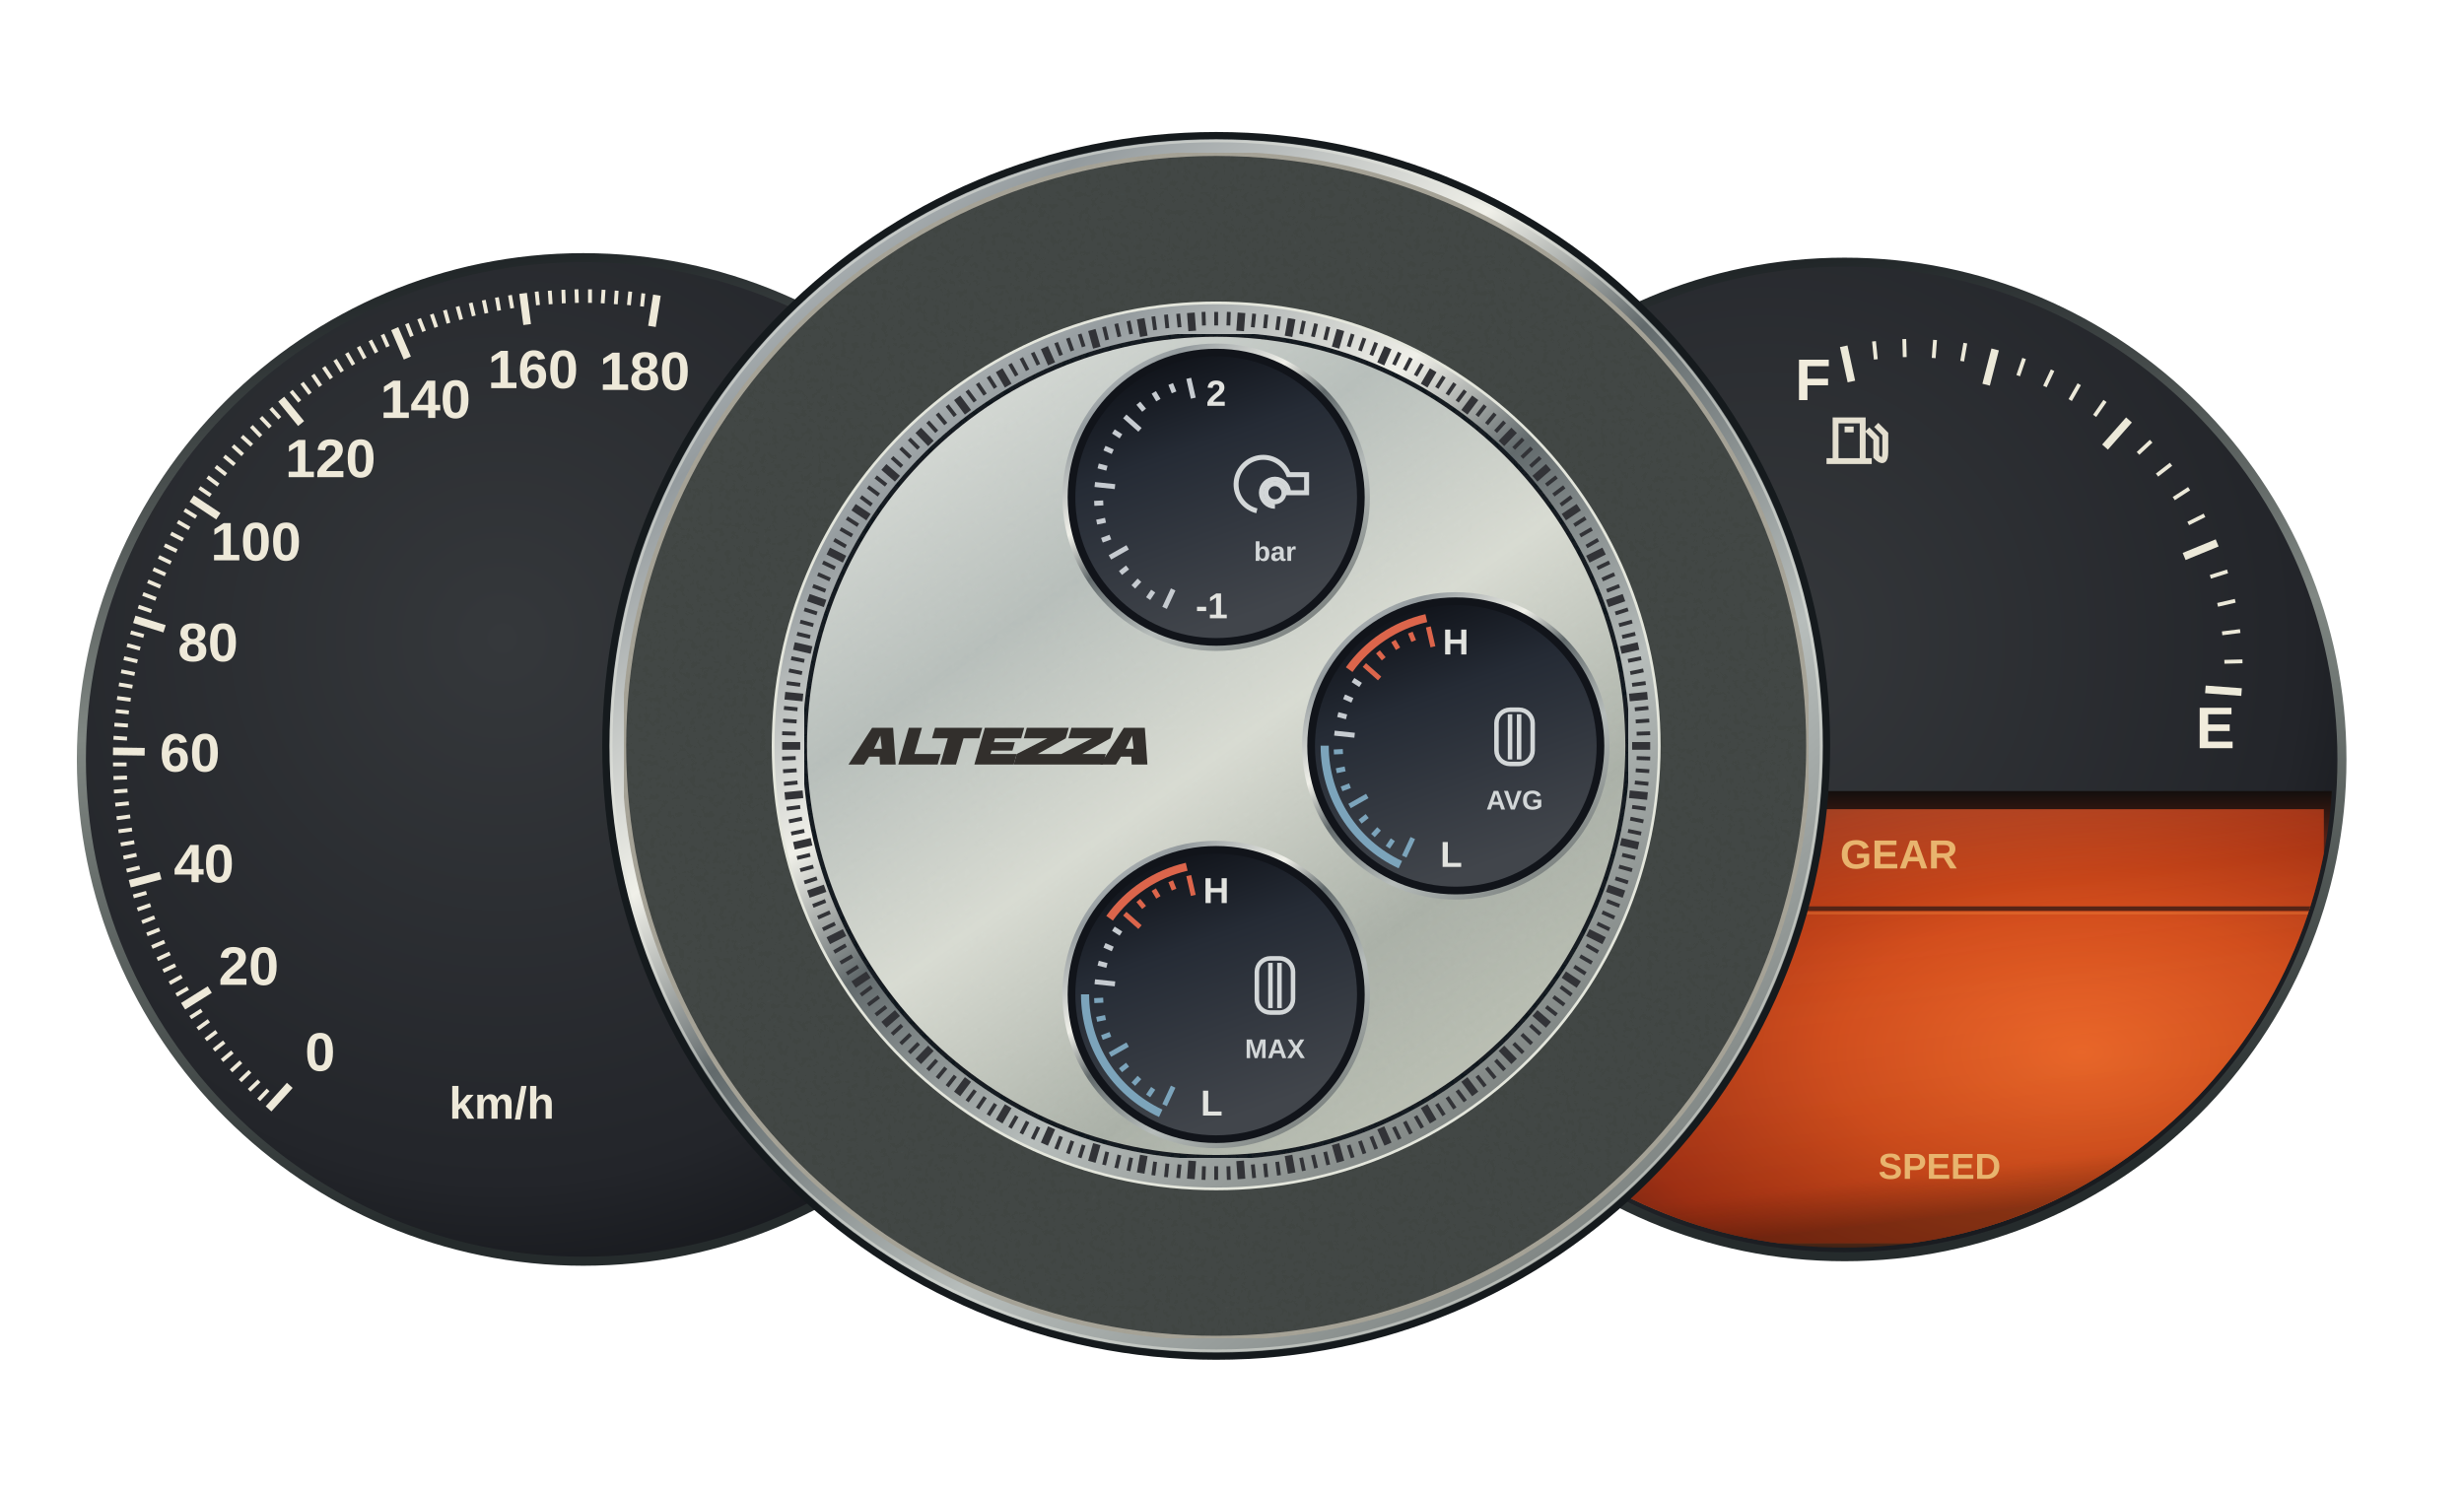
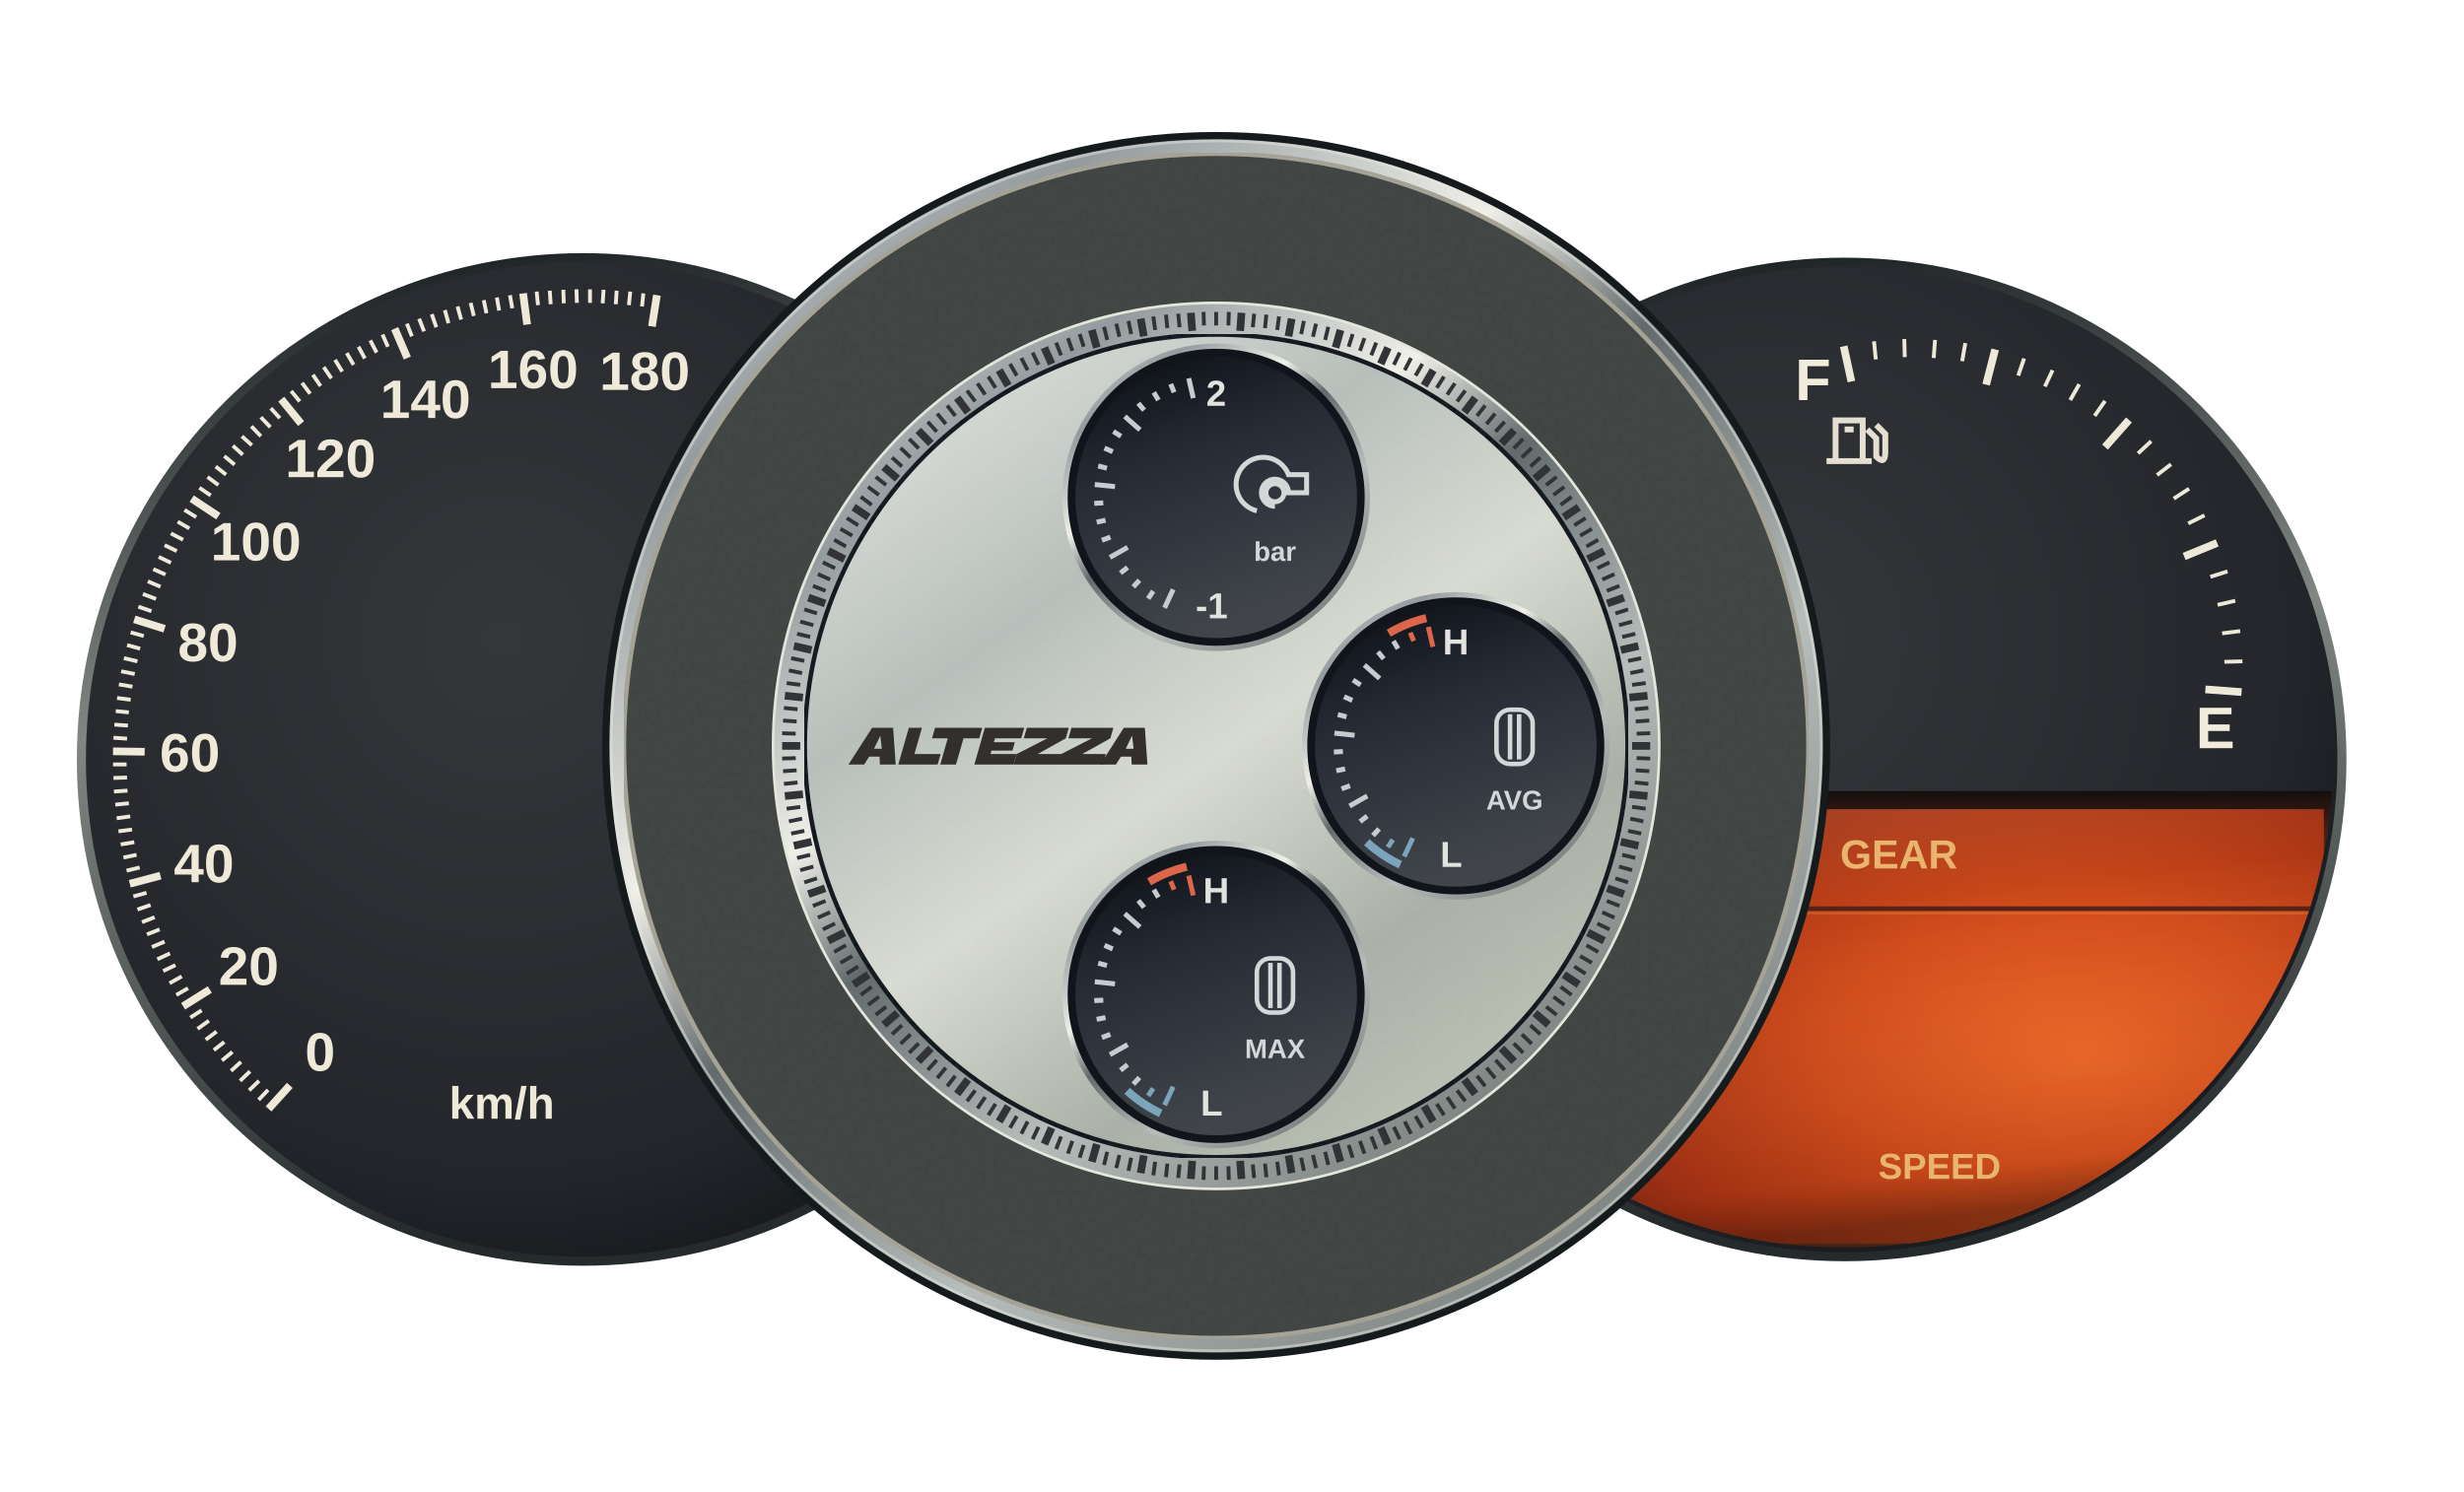
<svg xmlns="http://www.w3.org/2000/svg" xmlns:xlink="http://www.w3.org/1999/xlink" viewBox="0 0 545 330">
  <defs>
    <g id="altezza-badge" transform="translate(190 161) scale(.58) skewX(-16)" fill-rule="evenodd">
      <path d="M0 14 5 0h8l5 14h-6l-1-3H7l-1 3Zm8-6h3L9 3Z" />
      <path d="M19 0h5v10h10v4H19z M29 0h18v4h-6v10h-6V4h-6z" />
      <path d="M48 0h15v4H53v1.5h8v3.2h-8V10h10v4H48z" />
      <path d="M64 0h16v4l-9 6h9v4H63v-4l10-6h-9z M81 0h16v4l-9 6h9v4H80v-4l10-6h-9z" />
      <path d="m96 14 5-14h8l5 14h-6l-1-3h-4l-1 3Zm8-6h3l-2-5Z" />
    </g>
    <linearGradient id="bezel" x1="0" y1="0" x2=".8" y2="1">
      <stop stop-color="#e9eceb" />
      <stop offset=".20" stop-color="#949b9e" />
      <stop offset=".39" stop-color="#f0f0e9" />
      <stop offset=".51" stop-color="#626a6c" />
      <stop offset=".72" stop-color="#b7bdbb" />
      <stop offset="1" stop-color="#717775" />
    </linearGradient>
    <linearGradient id="silver" x1=".12" y1="0" x2=".83" y2="1">
      <stop stop-color="#e1e4df" />
      <stop offset=".30" stop-color="#b8bfbb" />
      <stop offset=".52" stop-color="#d8dbd2" />
      <stop offset=".76" stop-color="#abb1a8" />
      <stop offset="1" stop-color="#c2c6b9" />
    </linearGradient>
    <filter id="metal-grain" x="0" y="0" width="100%" height="100%">
      <feTurbulence type="fractalNoise" baseFrequency=".78" numOctaves="2" seed="17" />
      <feColorMatrix type="saturate" values="0" />
      <feComponentTransfer>
        <feFuncA type="linear" slope=".085" />
      </feComponentTransfer>
      <feComposite in2="SourceGraphic" operator="in" />
      <feBlend in2="SourceGraphic" mode="soft-light" />
    </filter>
    <linearGradient id="dial-rim" x2=".15" y2="1">
      <stop stop-color="#111619" />
      <stop offset=".47" stop-color="#808783" />
      <stop offset="1" stop-color="#252b2c" />
    </linearGradient>
    <linearGradient id="lcd-edge" x2="0" y2="1">
      <stop stop-color="#140f0d" />
      <stop offset=".10" stop-color="#542015" />
      <stop offset=".9" stop-color="#ae4d28" />
      <stop offset="1" stop-color="#251810" />
    </linearGradient>
    <linearGradient id="lcd-glass" x2=".2" y2="1">
      <stop stop-color="#fff1c0" stop-opacity=".12" />
      <stop offset=".28" stop-color="#fff1c0" stop-opacity="0" />
      <stop offset=".9" stop-color="#361007" stop-opacity=".08" />
      <stop offset="1" stop-color="#160c07" stop-opacity=".38" />
    </linearGradient>
    <radialGradient id="face" cx="42%" cy="38%" r="72%">
      <stop stop-color="#35383b" />
      <stop offset=".75" stop-color="#23252a" />
      <stop offset="1" stop-color="#101216" />
    </radialGradient>
    <linearGradient id="well" x2=".35" y2="1">
      <stop stop-color="#080a0f" />
      <stop offset=".42" stop-color="#252b35" />
      <stop offset="1" stop-color="#41454b" />
    </linearGradient>
    <radialGradient id="amber" cx="68%" cy="56%" r="86%">
      <stop stop-color="#ee6627" />
      <stop offset=".38" stop-color="#d24c1b" />
      <stop offset=".72" stop-color="#a43113" />
      <stop offset="1" stop-color="#562015" />
    </radialGradient>
    <clipPath id="right">
      <circle cx="408" cy="168" r="108" />
    </clipPath>
  </defs>
  <style>text{font-family:Arial,sans-serif;font-weight:600;text-anchor:middle;dominant-baseline:central}.speed{display:none}#speed:target ~ .speed{display:inline}#speed:target ~ .tach{display:none}</style>
  <g id="speed" />
  <circle cx="129" cy="168" r="111" fill="url(#face)" stroke="url(#dial-rim)" stroke-width="2" />
  <circle cx="408" cy="168" r="110" fill="url(#face)" stroke="url(#dial-rim)" stroke-width="2" />
  <g class="tach">
    <path d="M57.2 243.3L59.3 241.1 M55.1 241.2L57.3 239.1 M53.1 239.1L55.3 237.0 M51.1 236.9L53.3 234.9 M49.1 234.6L51.4 232.7 M47.3 232.3L49.6 230.5 M45.5 230.0L47.9 228.2 M43.7 227.6L46.2 225.8 M42.1 225.1L44.6 223.5 M39.0 220.1L41.6 218.6 M37.5 217.5L40.2 216.0 M36.1 214.8L38.8 213.5 M34.8 212.2L37.6 210.9 M33.6 209.5L36.4 208.3 M32.5 206.7L35.3 205.6 M31.4 204.0L34.2 202.9 M30.4 201.2L33.3 200.2 M29.5 198.3L32.4 197.5 M28.0 192.6L30.9 191.9 M27.3 189.7L30.2 189.1 M26.7 186.8L29.7 186.3 M26.2 183.9L29.2 183.5 M25.8 181.0L28.8 180.6 M25.5 178.0L28.5 177.7 M25.2 175.1L28.2 174.9 M25.1 172.1L28.1 172.0 M25.0 169.1L28.0 169.1 M25.1 163.2L28.1 163.4 M25.3 160.3L28.3 160.5 M25.6 157.3L28.5 157.6 M25.9 154.4L28.9 154.8 M26.3 151.4L29.3 151.9 M26.8 148.5L29.8 149.1 M27.4 145.6L30.4 146.3 M28.1 142.7L31.0 143.5 M28.9 139.9L31.8 140.7 M30.6 134.2L33.5 135.2 M31.6 131.4L34.5 132.5 M32.7 128.6L35.5 129.8 M33.9 125.9L36.6 127.1 M35.1 123.2L37.8 124.5 M36.4 120.6L39.1 121.9 M37.8 118.0L40.5 119.4 M39.3 115.4L41.9 116.9 M40.8 112.8L43.4 114.4 M44.1 107.9L46.6 109.6 M45.9 105.5L48.3 107.3 M47.7 103.2L50.0 105.0 M49.6 100.9L51.9 102.8 M51.5 98.6L53.7 100.6 M53.5 96.5L55.7 98.5 M55.6 94.3L57.7 96.5 M57.7 92.3L59.8 94.5 M59.9 90.3L61.9 92.5 M64.4 86.5L66.3 88.8 M66.8 84.7L68.6 87.1 M69.2 82.9L70.9 85.4 M71.6 81.2L73.3 83.7 M74.1 79.6L75.7 82.2 M76.7 78.1L78.2 80.7 M79.3 76.7L80.7 79.3 M81.9 75.3L83.3 78.0 M84.6 74.0L85.8 76.7 M90.0 71.6L91.1 74.4 M92.7 70.5L93.8 73.3 M95.5 69.5L96.5 72.4 M98.4 68.6L99.2 71.5 M101.2 67.8L102.0 70.7 M104.1 67.0L104.8 69.9 M107.0 66.4L107.6 69.3 M109.9 65.8L110.4 68.7 M112.8 65.3L113.3 68.2 M118.7 64.5L119.0 67.5 M121.6 64.3L121.8 67.3 M124.6 64.1L124.7 67.1 M127.5 64.0L127.6 67.0 M130.5 64.0L130.5 67.0 M133.5 64.1L133.3 67.1 M136.4 64.3L136.2 67.3 M139.4 64.5L139.1 67.5 M142.3 64.9L142.0 67.8" fill="none" stroke="#eee9d9" stroke-width="0.85" />
    <path d="M59.4 245.3L64.1 240.1 M40.5 222.6L46.4 218.9 M28.7 195.5L35.5 193.7 M25.0 166.2L32.0 166.3 M29.7 137.0L36.4 139.1 M42.4 110.3L48.3 114.2 M62.2 88.3L66.6 93.7 M87.3 72.7L90.1 79.2 M115.7 64.9L116.6 71.8 M145.3 65.3L144.2 72.2" fill="none" stroke="#eee9d9" stroke-width="1.7" />
    <text x="70.8" y="232.7" font-size="12" fill="#eee9d9" transform="rotate(0.0 70.8 232.7)">0</text>
    <text x="55.0" y="213.7" font-size="12" fill="#eee9d9" transform="rotate(0.0 55.0 213.7)">20</text>
    <text x="45.1" y="191.0" font-size="12" fill="#eee9d9" transform="rotate(0.0 45.1 191.0)">40</text>
    <text x="42.0" y="166.5" font-size="12" fill="#eee9d9" transform="rotate(0.0 42.0 166.5)">60</text>
    <text x="46.0" y="142.1" font-size="12" fill="#eee9d9" transform="rotate(0.0 46.0 142.1)">80</text>
    <text x="56.6" y="119.8" font-size="12" fill="#eee9d9" transform="rotate(0.0 56.6 119.8)">100</text>
    <text x="73.1" y="101.4" font-size="12" fill="#eee9d9" transform="rotate(0.0 73.1 101.4)">120</text>
    <text x="94.1" y="88.3" font-size="12" fill="#eee9d9" transform="rotate(0.0 94.1 88.3)">140</text>
    <text x="117.9" y="81.7" font-size="12" fill="#eee9d9" transform="rotate(0.0 117.9 81.7)">160</text>
    <text x="142.6" y="82.1" font-size="12" fill="#eee9d9" transform="rotate(0.0 142.6 82.1)">180</text>
    <text x="111.0" y="244.0" font-size="10" fill="#eee9d9">km/h</text>
  </g>
  <g class="speed">
</g>
  <path d="M414.5 75.5L414.9 79.5 M421.2 75.0L421.3 79.0 M428.0 75.2L427.7 79.2 M434.7 75.9L434.0 79.9 M447.7 79.3L446.4 83.1 M454.0 81.9L452.3 85.5 M459.9 85.0L457.9 88.5 M465.6 88.7L463.3 92.0 M475.8 97.6L472.9 100.3 M480.2 102.7L477.1 105.1 M484.2 108.1L480.8 110.3 M487.6 114.0L484.0 115.8 M492.7 126.4L488.9 127.6 M494.4 132.9L490.5 133.8 M495.5 139.6L491.5 140.1 M496.0 146.3L492.0 146.4" fill="none" stroke="#ece9d9" stroke-width="0.85" />
  <path d="M407.8 76.6L409.5 84.4 M441.3 77.3L439.3 85.1 M470.9 92.9L465.6 98.9 M490.4 120.1L483.1 123.1 M495.8 153.1L487.8 152.5" fill="none" stroke="#ece9d9" stroke-width="1.7" />
  <text x="401.0" y="84.0" font-size="13" fill="#f1ecdc">F</text>
  <text x="490.0" y="161.0" font-size="13" fill="#f1ecdc">E</text>
  <path d="M406 102v-9h6v9m-8 0h10m-6-7h2m3 0 2 2v4q2 2 2-1v-4l-2-2" fill="none" stroke="#e4dfd0" stroke-width="1.3" />
  <g clip-path="url(#right)">
    <path d="M345 175h172v103H345z" fill="url(#lcd-edge)" />
    <path d="M346 179h168v96H346z" fill="url(#amber)" />
    <path d="M346 179h168v96H346z" fill="url(#lcd-glass)" />
    <path d="M375 201h139" stroke="#552416" stroke-width="1" />
    <path d="M375 202h139" stroke="#f18e44" stroke-opacity=".32" stroke-width=".6" />
  </g>
  <text x="420.0" y="189.0" font-size="9" fill="#e8b46e">GEAR</text>
  <text x="429.0" y="258.0" font-size="8" fill="#e8b46e">SPEED</text>
  <circle cx="269" cy="165" r="135" fill="url(#bezel)" stroke="#151a1d" stroke-width="1.6" />
  <circle cx="269" cy="165" r="133.8" fill="none" stroke="#e5e7df" stroke-opacity=".52" stroke-width=".55" />
  <g class="tach">
    <circle cx="269" cy="165" r="131" filter="url(#metal-grain)" fill="#434644" stroke="#a5a296" stroke-width="1" />
    <circle cx="269" cy="165" r="98" fill="url(#bezel)" stroke="#e4e6dc" stroke-width=".6" />
    <circle cx="269" cy="165" r="91" filter="url(#metal-grain)" fill="url(#silver)" stroke="#191b20" stroke-width="1" />
  </g>
  <g class="speed">
    <circle cx="269" cy="165" r="131" filter="url(#metal-grain)" fill="url(#silver)" stroke="#a5a296" stroke-width="1" />
    <circle cx="166.534" cy="217.209" r="1.9" fill="#232830" stroke="#232830" stroke-width="0.4" />
    <circle cx="154.018" cy="167.007" r="1.9" fill="#232830" stroke="#232830" stroke-width="0.4" />
    <circle cx="164.775" cy="116.399" r="1.9" fill="#232830" stroke="#232830" stroke-width="0.4" />
    <circle cx="196.628" cy="75.628" r="1.9" fill="#232830" stroke="#232830" stroke-width="0.4" />
    <circle cx="243.131" cy="52.947" r="1.9" fill="#232830" stroke="#232830" stroke-width="0.4" />
    <circle cx="294.869" cy="52.947" r="1.9" fill="#232830" stroke="#232830" stroke-width="0.4" />
    <circle cx="341.372" cy="75.628" r="1.9" fill="#232830" stroke="#232830" stroke-width="0.4" />
    <circle cx="373.225" cy="116.399" r="1.9" fill="#232830" stroke="#232830" stroke-width="0.4" />
    <circle cx="383.982" cy="167.007" r="1.9" fill="#232830" stroke="#232830" stroke-width="0.4" />
    <text x="183.2" y="237.0" font-size="16" fill="#232830" transform="rotate(50.0 183.2 237.0)">0</text>
    <text x="160.3" y="192.1" font-size="16" fill="#232830" transform="rotate(76.0 160.3 192.1)">20</text>
    <text x="159.4" y="141.7" font-size="16" fill="#232830" transform="rotate(282.0 159.4 141.7)">40</text>
    <text x="180.7" y="96.0" font-size="16" fill="#232830" transform="rotate(308.0 180.7 96.0)">60</text>
    <text x="219.9" y="64.3" font-size="16" fill="#232830" transform="rotate(334.0 219.9 64.3)">80</text>
    <text x="269.0" y="53.0" font-size="16" fill="#232830" transform="rotate(360.0 269.0 53.0)">100</text>
    <text x="318.1" y="64.3" font-size="16" fill="#232830" transform="rotate(26.0 318.1 64.3)">120</text>
    <text x="357.3" y="96.0" font-size="16" fill="#232830" transform="rotate(52.0 357.3 96.0)">140</text>
    <text x="378.6" y="141.7" font-size="16" fill="#232830" transform="rotate(78.0 378.6 141.7)">160</text>
    <text x="377.7" y="192.1" font-size="16" fill="#232830" transform="rotate(-76.0 377.7 192.1)">180</text>
    <text x="317.0" y="266.0" font-size="10" fill="#232830">km/h</text>
    <circle cx="269" cy="165" r="98" fill="url(#bezel)" stroke="#e4e6dc" stroke-width=".6" />
    <circle cx="269" cy="165" r="91" fill="url(#face)" stroke="#11191e" stroke-width="2" />
  </g>
  <path d="M365.0 167.8L362.0 167.7 M364.8 170.6L361.8 170.4 M364.6 173.4L361.6 173.1 M364.0 178.9L361.0 178.5 M363.5 181.7L360.6 181.1 M363.0 184.4L360.1 183.8 M361.7 189.8L358.8 189.1 M361.0 192.5L358.1 191.7 M360.1 195.2L357.3 194.3 M358.2 200.4L355.4 199.3 M357.1 203.0L354.4 201.8 M356.0 205.6L353.3 204.3 M353.5 210.6L350.9 209.1 M352.1 213.0L349.5 211.5 M350.7 215.4L348.2 213.8 M347.6 220.1L345.2 218.3 M346.0 222.3L343.6 220.5 M344.3 224.5L342.0 222.7 M340.7 228.8L338.5 226.8 M338.8 230.9L336.6 228.8 M336.9 232.9L334.8 230.8 M332.8 236.7L330.8 234.5 M330.7 238.5L328.8 236.2 M328.5 240.3L326.7 238.0 M324.1 243.6L322.3 241.2 M321.8 245.2L320.1 242.7 M319.4 246.7L317.8 244.2 M314.6 249.5L313.1 246.9 M312.1 250.8L310.7 248.1 M309.6 252.0L308.3 249.3 M304.4 254.2L303.3 251.4 M301.8 255.2L300.8 252.4 M299.2 256.1L298.3 253.3 M293.8 257.7L293.1 254.8 M291.1 258.4L290.4 255.5 M288.4 259.0L287.8 256.1 M282.9 260.0L282.5 257.0 M280.1 260.4L279.8 257.4 M277.4 260.6L277.1 257.6 M271.8 261.0L271.7 258.0 M269.0 261.0L269.0 258.0 M266.2 261.0L266.3 258.0 M260.6 260.6L260.9 257.6 M257.9 260.4L258.2 257.4 M255.1 260.0L255.5 257.0 M249.6 259.0L250.2 256.1 M246.9 258.4L247.6 255.5 M244.2 257.7L244.9 254.8 M238.8 256.1L239.7 253.3 M236.2 255.2L237.2 252.4 M233.6 254.2L234.7 251.4 M228.4 252.0L229.7 249.3 M225.9 250.8L227.3 248.1 M223.4 249.5L224.9 246.9 M218.6 246.7L220.2 244.2 M216.2 245.2L217.9 242.7 M213.9 243.6L215.7 241.2 M209.5 240.3L211.3 238.0 M207.3 238.5L209.2 236.2 M205.2 236.7L207.2 234.5 M201.1 232.9L203.2 230.8 M199.2 230.9L201.4 228.8 M197.3 228.8L199.5 226.8 M193.7 224.5L196.0 222.7 M192.0 222.3L194.4 220.5 M190.4 220.1L192.8 218.3 M187.3 215.4L189.8 213.8 M185.9 213.0L188.5 211.5 M184.5 210.6L187.1 209.1 M182.0 205.6L184.7 204.3 M180.9 203.0L183.6 201.8 M179.8 200.4L182.6 199.3 M177.9 195.2L180.7 194.3 M177.0 192.5L179.9 191.7 M176.3 189.8L179.2 189.1 M175.0 184.4L177.9 183.8 M174.5 181.7L177.4 181.1 M174.0 178.9L177.0 178.5 M173.4 173.4L176.4 173.1 M173.2 170.6L176.2 170.4 M173.0 167.8L176.0 167.7 M173.0 162.2L176.0 162.3 M173.2 159.4L176.2 159.6 M173.4 156.6L176.4 156.9 M174.0 151.1L177.0 151.5 M174.5 148.3L177.4 148.9 M175.0 145.6L177.9 146.2 M176.3 140.2L179.2 140.9 M177.0 137.5L179.9 138.3 M177.9 134.8L180.7 135.7 M179.8 129.6L182.6 130.7 M180.9 127.0L183.6 128.2 M182.0 124.4L184.7 125.7 M184.5 119.4L187.1 120.9 M185.9 117.0L188.5 118.5 M187.3 114.6L189.8 116.2 M190.4 109.9L192.8 111.7 M192.0 107.7L194.4 109.5 M193.7 105.5L196.0 107.3 M197.3 101.2L199.5 103.2 M199.2 99.1L201.4 101.2 M201.1 97.1L203.2 99.2 M205.2 93.3L207.2 95.5 M207.3 91.5L209.2 93.8 M209.5 89.7L211.3 92.0 M213.9 86.4L215.7 88.8 M216.2 84.8L217.9 87.3 M218.6 83.3L220.2 85.8 M223.4 80.5L224.9 83.1 M225.9 79.2L227.3 81.9 M228.4 78.0L229.7 80.7 M233.6 75.8L234.7 78.6 M236.2 74.8L237.2 77.6 M238.8 73.9L239.7 76.7 M244.2 72.3L244.9 75.2 M246.9 71.6L247.6 74.5 M249.6 71.0L250.2 73.9 M255.1 70.0L255.5 73.0 M257.9 69.6L258.2 72.6 M260.6 69.4L260.9 72.4 M266.2 69.0L266.3 72.0 M269.0 69.0L269.0 72.0 M271.8 69.0L271.7 72.0 M277.4 69.4L277.1 72.4 M280.1 69.6L279.8 72.6 M282.9 70.0L282.5 73.0 M288.4 71.0L287.8 73.9 M291.1 71.6L290.4 74.5 M293.8 72.3L293.1 75.2 M299.2 73.9L298.3 76.7 M301.8 74.8L300.8 77.6 M304.4 75.8L303.3 78.6 M309.6 78.0L308.3 80.7 M312.1 79.2L310.7 81.9 M314.6 80.5L313.1 83.1 M319.4 83.3L317.8 85.8 M321.8 84.8L320.1 87.3 M324.1 86.4L322.3 88.8 M328.5 89.7L326.7 92.0 M330.7 91.5L328.8 93.8 M332.8 93.3L330.8 95.5 M336.9 97.1L334.8 99.2 M338.8 99.1L336.6 101.2 M340.7 101.2L338.5 103.2 M344.3 105.5L342.0 107.3 M346.0 107.7L343.6 109.5 M347.6 109.9L345.2 111.7 M350.7 114.6L348.2 116.2 M352.1 117.0L349.5 118.5 M353.5 119.4L350.9 120.9 M356.0 124.4L353.3 125.7 M357.1 127.0L354.4 128.2 M358.2 129.6L355.4 130.7 M360.1 134.8L357.3 135.7 M361.0 137.5L358.1 138.3 M361.7 140.2L358.8 140.9 M363.0 145.6L360.1 146.2 M363.5 148.3L360.6 148.9 M364.0 151.1L361.0 151.5 M364.6 156.6L361.6 156.9 M364.8 159.4L361.8 159.6 M365.0 162.2L362.0 162.3" fill="none" stroke="#323337" stroke-width="0.85" />
  <path d="M365.0 165.0L361.0 165.0 M364.4 176.1L360.4 175.7 M362.4 187.1L358.5 186.2 M359.2 197.8L355.5 196.5 M354.8 208.1L351.2 206.3 M349.2 217.8L345.9 215.6 M342.5 226.7L339.5 224.1 M334.9 234.8L332.1 231.9 M326.3 242.0L323.9 238.8 M317.0 248.1L315.0 244.7 M307.0 253.1L305.4 249.5 M296.5 257.0L295.4 253.1 M285.7 259.5L285.0 255.6 M274.6 260.8L274.3 256.8 M263.4 260.8L263.7 256.8 M252.3 259.5L253.0 255.6 M241.5 257.0L242.6 253.1 M231.0 253.1L232.6 249.5 M221.0 248.1L223.0 244.7 M211.7 242.0L214.1 238.8 M203.1 234.8L205.9 231.9 M195.5 226.7L198.5 224.1 M188.8 217.8L192.1 215.6 M183.2 208.1L186.8 206.3 M178.8 197.8L182.5 196.5 M175.6 187.1L179.5 186.2 M173.6 176.1L177.6 175.7 M173.0 165.0L177.0 165.0 M173.6 153.9L177.6 154.3 M175.6 142.9L179.5 143.8 M178.8 132.2L182.5 133.5 M183.2 121.9L186.8 123.7 M188.8 112.2L192.1 114.4 M195.5 103.3L198.5 105.9 M203.1 95.2L205.9 98.1 M211.7 88.0L214.1 91.2 M221.0 81.9L223.0 85.3 M231.0 76.9L232.6 80.5 M241.5 73.0L242.6 76.9 M252.3 70.5L253.0 74.4 M263.4 69.2L263.7 73.2 M274.6 69.2L274.3 73.2 M285.7 70.5L285.0 74.4 M296.5 73.0L295.4 76.9 M307.0 76.9L305.4 80.5 M317.0 81.9L315.0 85.3 M326.3 88.0L323.9 91.2 M334.9 95.2L332.1 98.1 M342.5 103.3L339.5 105.9 M349.2 112.2L345.9 114.4 M354.8 121.9L351.2 123.7 M359.2 132.2L355.5 133.5 M362.4 142.9L358.5 143.8 M364.4 153.9L360.4 154.3 M365.0 165.0L361.0 165.0" fill="none" stroke="#323337" stroke-width="1.7" />
  <circle cx="269" cy="110" r="34" fill="url(#bezel)" />
  <circle cx="269" cy="110" r="32" fill="url(#well)" stroke="#11141a" stroke-width="1.7" />
  <path d="M257.59 134.47 L259.49 130.39" stroke="#c6cbd0" stroke-width="1.1" />
  <path d="M253.95 132.42 L255.07 130.76" stroke="#c6cbd0" stroke-width="1.1" />
  <path d="M250.67 129.83 L252.03 128.36" stroke="#c6cbd0" stroke-width="1.1" />
  <path d="M247.83 126.76 L249.40 125.52" stroke="#c6cbd0" stroke-width="1.1" />
  <path d="M245.50 123.30 L249.42 121.08" stroke="#c6cbd0" stroke-width="1.1" />
  <path d="M243.73 119.51 L245.60 118.81" stroke="#c6cbd0" stroke-width="1.1" />
  <path d="M242.57 115.50 L244.52 115.09" stroke="#c6cbd0" stroke-width="1.1" />
  <path d="M242.03 111.35 L244.03 111.25" stroke="#c6cbd0" stroke-width="1.1" />
  <path d="M242.15 107.18 L246.62 107.65" stroke="#c6cbd0" stroke-width="1.1" />
  <path d="M242.90 103.07 L244.84 103.58" stroke="#c6cbd0" stroke-width="1.1" />
  <path d="M244.29 99.13 L246.12 99.93" stroke="#c6cbd0" stroke-width="1.1" />
  <path d="M246.26 95.44 L247.94 96.52" stroke="#c6cbd0" stroke-width="1.1" />
  <path d="M248.78 92.11 L252.15 95.09" stroke="#c6cbd0" stroke-width="1.1" />
  <path d="M251.78 89.20 L253.06 90.74" stroke="#c6cbd0" stroke-width="1.1" />
  <path d="M255.20 86.80 L256.22 88.51" stroke="#c6cbd0" stroke-width="1.1" />
  <path d="M258.94 84.94 L259.69 86.80" stroke="#c6cbd0" stroke-width="1.1" />
  <path d="M262.93 83.69 L263.94 88.08" stroke="#c6cbd0" stroke-width="1.1" />
  <text x="268" y="134" font-size="8" fill="#e2e3df">-1</text>
  <text x="269" y="87" font-size="8" fill="#e2e3df">2</text>
  <g transform="translate(282 109)" fill="none" stroke="#d3d7d8" stroke-width="1.1">
    <path d="M-4 4a6 6 0 1 1 7-8L7-4v4H3a3 3 0 1 0-3 3" />
    <circle r="2" />
  </g>
  <text x="282" y="122" font-size="6" fill="#d3d7d8">bar</text>
  <circle cx="322" cy="165" r="34" fill="url(#bezel)" />
  <circle cx="322" cy="165" r="32" fill="url(#well)" stroke="#11141a" stroke-width="1.7" />
-   <path d="M309.74 191.28 A29 29 0 0 1 293.00 164.96" fill="none" stroke="#7ca4bb" stroke-width="1.8" />
-   <path d="M298.42 148.13 A29 29 0 0 1 315.48 136.74" fill="none" stroke="#dc654b" stroke-width="1.8" />
+   <path d="M309.74 191.28 A29 29 0 0 1 302.31 186.30" fill="none" stroke="#7ca4bb" stroke-width="1.8" />
+   <path d="M307.17 140.08 A29 29 0 0 1 315.48 136.74" fill="none" stroke="#dc654b" stroke-width="1.8" />
  <path d="M310.59 189.47 L312.49 185.39" stroke="#7ca4bb" stroke-width="1.1" />
  <path d="M306.95 187.42 L308.07 185.76" stroke="#7ca4bb" stroke-width="1.1" />
-   <path d="M303.67 184.83 L305.03 183.36" stroke="#7ca4bb" stroke-width="1.1" />
-   <path d="M300.83 181.76 L302.40 180.52" stroke="#7ca4bb" stroke-width="1.1" />
-   <path d="M298.50 178.30 L302.42 176.08" stroke="#7ca4bb" stroke-width="1.1" />
-   <path d="M296.73 174.51 L298.60 173.81" stroke="#7ca4bb" stroke-width="1.1" />
-   <path d="M295.57 170.50 L297.52 170.09" stroke="#7ca4bb" stroke-width="1.1" />
-   <path d="M295.03 166.35 L297.03 166.25" stroke="#7ca4bb" stroke-width="1.1" />
+   <path d="M303.67 184.83 L305.03 183.36" stroke="#c6cbd0" stroke-width="1.1" />
+   <path d="M300.83 181.76 L302.40 180.52" stroke="#c6cbd0" stroke-width="1.1" />
+   <path d="M298.50 178.30 L302.42 176.08" stroke="#c6cbd0" stroke-width="1.1" />
+   <path d="M296.73 174.51 L298.60 173.81" stroke="#c6cbd0" stroke-width="1.1" />
+   <path d="M295.57 170.50 L297.52 170.09" stroke="#c6cbd0" stroke-width="1.1" />
+   <path d="M295.03 166.35 L297.03 166.25" stroke="#c6cbd0" stroke-width="1.1" />
  <path d="M295.15 162.18 L299.62 162.65" stroke="#c6cbd0" stroke-width="1.1" />
  <path d="M295.90 158.07 L297.84 158.58" stroke="#c6cbd0" stroke-width="1.1" />
  <path d="M297.29 154.13 L299.12 154.93" stroke="#c6cbd0" stroke-width="1.1" />
  <path d="M299.26 150.44 L300.94 151.52" stroke="#c6cbd0" stroke-width="1.1" />
-   <path d="M301.78 147.11 L305.15 150.09" stroke="#dc654b" stroke-width="1.1" />
-   <path d="M304.78 144.20 L306.06 145.74" stroke="#dc654b" stroke-width="1.1" />
-   <path d="M308.20 141.80 L309.22 143.51" stroke="#dc654b" stroke-width="1.1" />
+   <path d="M301.78 147.11 L305.15 150.09" stroke="#c6cbd0" stroke-width="1.1" />
+   <path d="M304.78 144.20 L306.06 145.74" stroke="#c6cbd0" stroke-width="1.1" />
+   <path d="M308.20 141.80 L309.22 143.51" stroke="#c6cbd0" stroke-width="1.1" />
  <path d="M311.94 139.94 L312.69 141.80" stroke="#dc654b" stroke-width="1.1" />
  <path d="M315.93 138.69 L316.94 143.08" stroke="#dc654b" stroke-width="1.1" />
  <text x="321" y="189" font-size="8" fill="#e2e3df">L</text>
  <text x="322" y="142" font-size="8" fill="#e2e3df">H</text>
  <g transform="translate(335 163)" fill="none" stroke="#d3d7d8" stroke-width="1">
    <rect x="-4" y="-6" width="8" height="12" rx="3" />
    <path d="M-1-5v10m2-10v10" />
  </g>
  <text x="335" y="177" font-size="6" fill="#d3d7d8">AVG</text>
  <circle cx="269" cy="220" r="34" fill="url(#bezel)" />
  <circle cx="269" cy="220" r="32" fill="url(#well)" stroke="#11141a" stroke-width="1.7" />
-   <path d="M256.74 246.28 A29 29 0 0 1 240.00 219.96" fill="none" stroke="#7ca4bb" stroke-width="1.8" />
-   <path d="M245.42 203.13 A29 29 0 0 1 262.48 191.74" fill="none" stroke="#dc654b" stroke-width="1.8" />
+   <path d="M256.74 246.28 A29 29 0 0 1 249.31 241.30" fill="none" stroke="#7ca4bb" stroke-width="1.8" />
+   <path d="M254.17 195.08 A29 29 0 0 1 262.48 191.74" fill="none" stroke="#dc654b" stroke-width="1.8" />
  <path d="M257.59 244.47 L259.49 240.39" stroke="#7ca4bb" stroke-width="1.1" />
  <path d="M253.95 242.42 L255.07 240.76" stroke="#7ca4bb" stroke-width="1.1" />
-   <path d="M250.67 239.83 L252.03 238.36" stroke="#7ca4bb" stroke-width="1.1" />
-   <path d="M247.83 236.76 L249.40 235.52" stroke="#7ca4bb" stroke-width="1.1" />
-   <path d="M245.50 233.30 L249.42 231.08" stroke="#7ca4bb" stroke-width="1.1" />
-   <path d="M243.73 229.51 L245.60 228.81" stroke="#7ca4bb" stroke-width="1.1" />
-   <path d="M242.57 225.50 L244.52 225.09" stroke="#7ca4bb" stroke-width="1.1" />
-   <path d="M242.03 221.35 L244.03 221.25" stroke="#7ca4bb" stroke-width="1.1" />
+   <path d="M250.67 239.83 L252.03 238.36" stroke="#c6cbd0" stroke-width="1.1" />
+   <path d="M247.83 236.76 L249.40 235.52" stroke="#c6cbd0" stroke-width="1.1" />
+   <path d="M245.50 233.30 L249.42 231.08" stroke="#c6cbd0" stroke-width="1.1" />
+   <path d="M243.73 229.51 L245.60 228.81" stroke="#c6cbd0" stroke-width="1.1" />
+   <path d="M242.57 225.50 L244.52 225.09" stroke="#c6cbd0" stroke-width="1.1" />
+   <path d="M242.03 221.35 L244.03 221.25" stroke="#c6cbd0" stroke-width="1.1" />
  <path d="M242.15 217.18 L246.62 217.65" stroke="#c6cbd0" stroke-width="1.1" />
  <path d="M242.90 213.07 L244.84 213.58" stroke="#c6cbd0" stroke-width="1.1" />
  <path d="M244.29 209.13 L246.12 209.93" stroke="#c6cbd0" stroke-width="1.1" />
  <path d="M246.26 205.44 L247.94 206.52" stroke="#c6cbd0" stroke-width="1.1" />
-   <path d="M248.78 202.11 L252.15 205.09" stroke="#dc654b" stroke-width="1.1" />
-   <path d="M251.78 199.20 L253.06 200.74" stroke="#dc654b" stroke-width="1.1" />
-   <path d="M255.20 196.80 L256.22 198.51" stroke="#dc654b" stroke-width="1.1" />
+   <path d="M248.78 202.11 L252.15 205.09" stroke="#c6cbd0" stroke-width="1.1" />
+   <path d="M251.78 199.20 L253.06 200.74" stroke="#c6cbd0" stroke-width="1.1" />
+   <path d="M255.20 196.80 L256.22 198.51" stroke="#c6cbd0" stroke-width="1.1" />
  <path d="M258.94 194.94 L259.69 196.80" stroke="#dc654b" stroke-width="1.1" />
  <path d="M262.93 193.69 L263.94 198.08" stroke="#dc654b" stroke-width="1.1" />
  <text x="268" y="244" font-size="8" fill="#e2e3df">L</text>
  <text x="269" y="197" font-size="8" fill="#e2e3df">H</text>
  <g transform="translate(282 218)" fill="none" stroke="#d3d7d8" stroke-width="1">
    <rect x="-4" y="-6" width="8" height="12" rx="3" />
    <path d="M-1-5v10m2-10v10" />
  </g>
  <text x="282" y="232" font-size="6" fill="#d3d7d8">MAX</text>
  <g class="tach">
    <use xlink:href="#altezza-badge" fill="#322f2c" />
  </g>
  <g class="speed">
    <use xlink:href="#altezza-badge" fill="#ebece6" />
  </g>
</svg>
